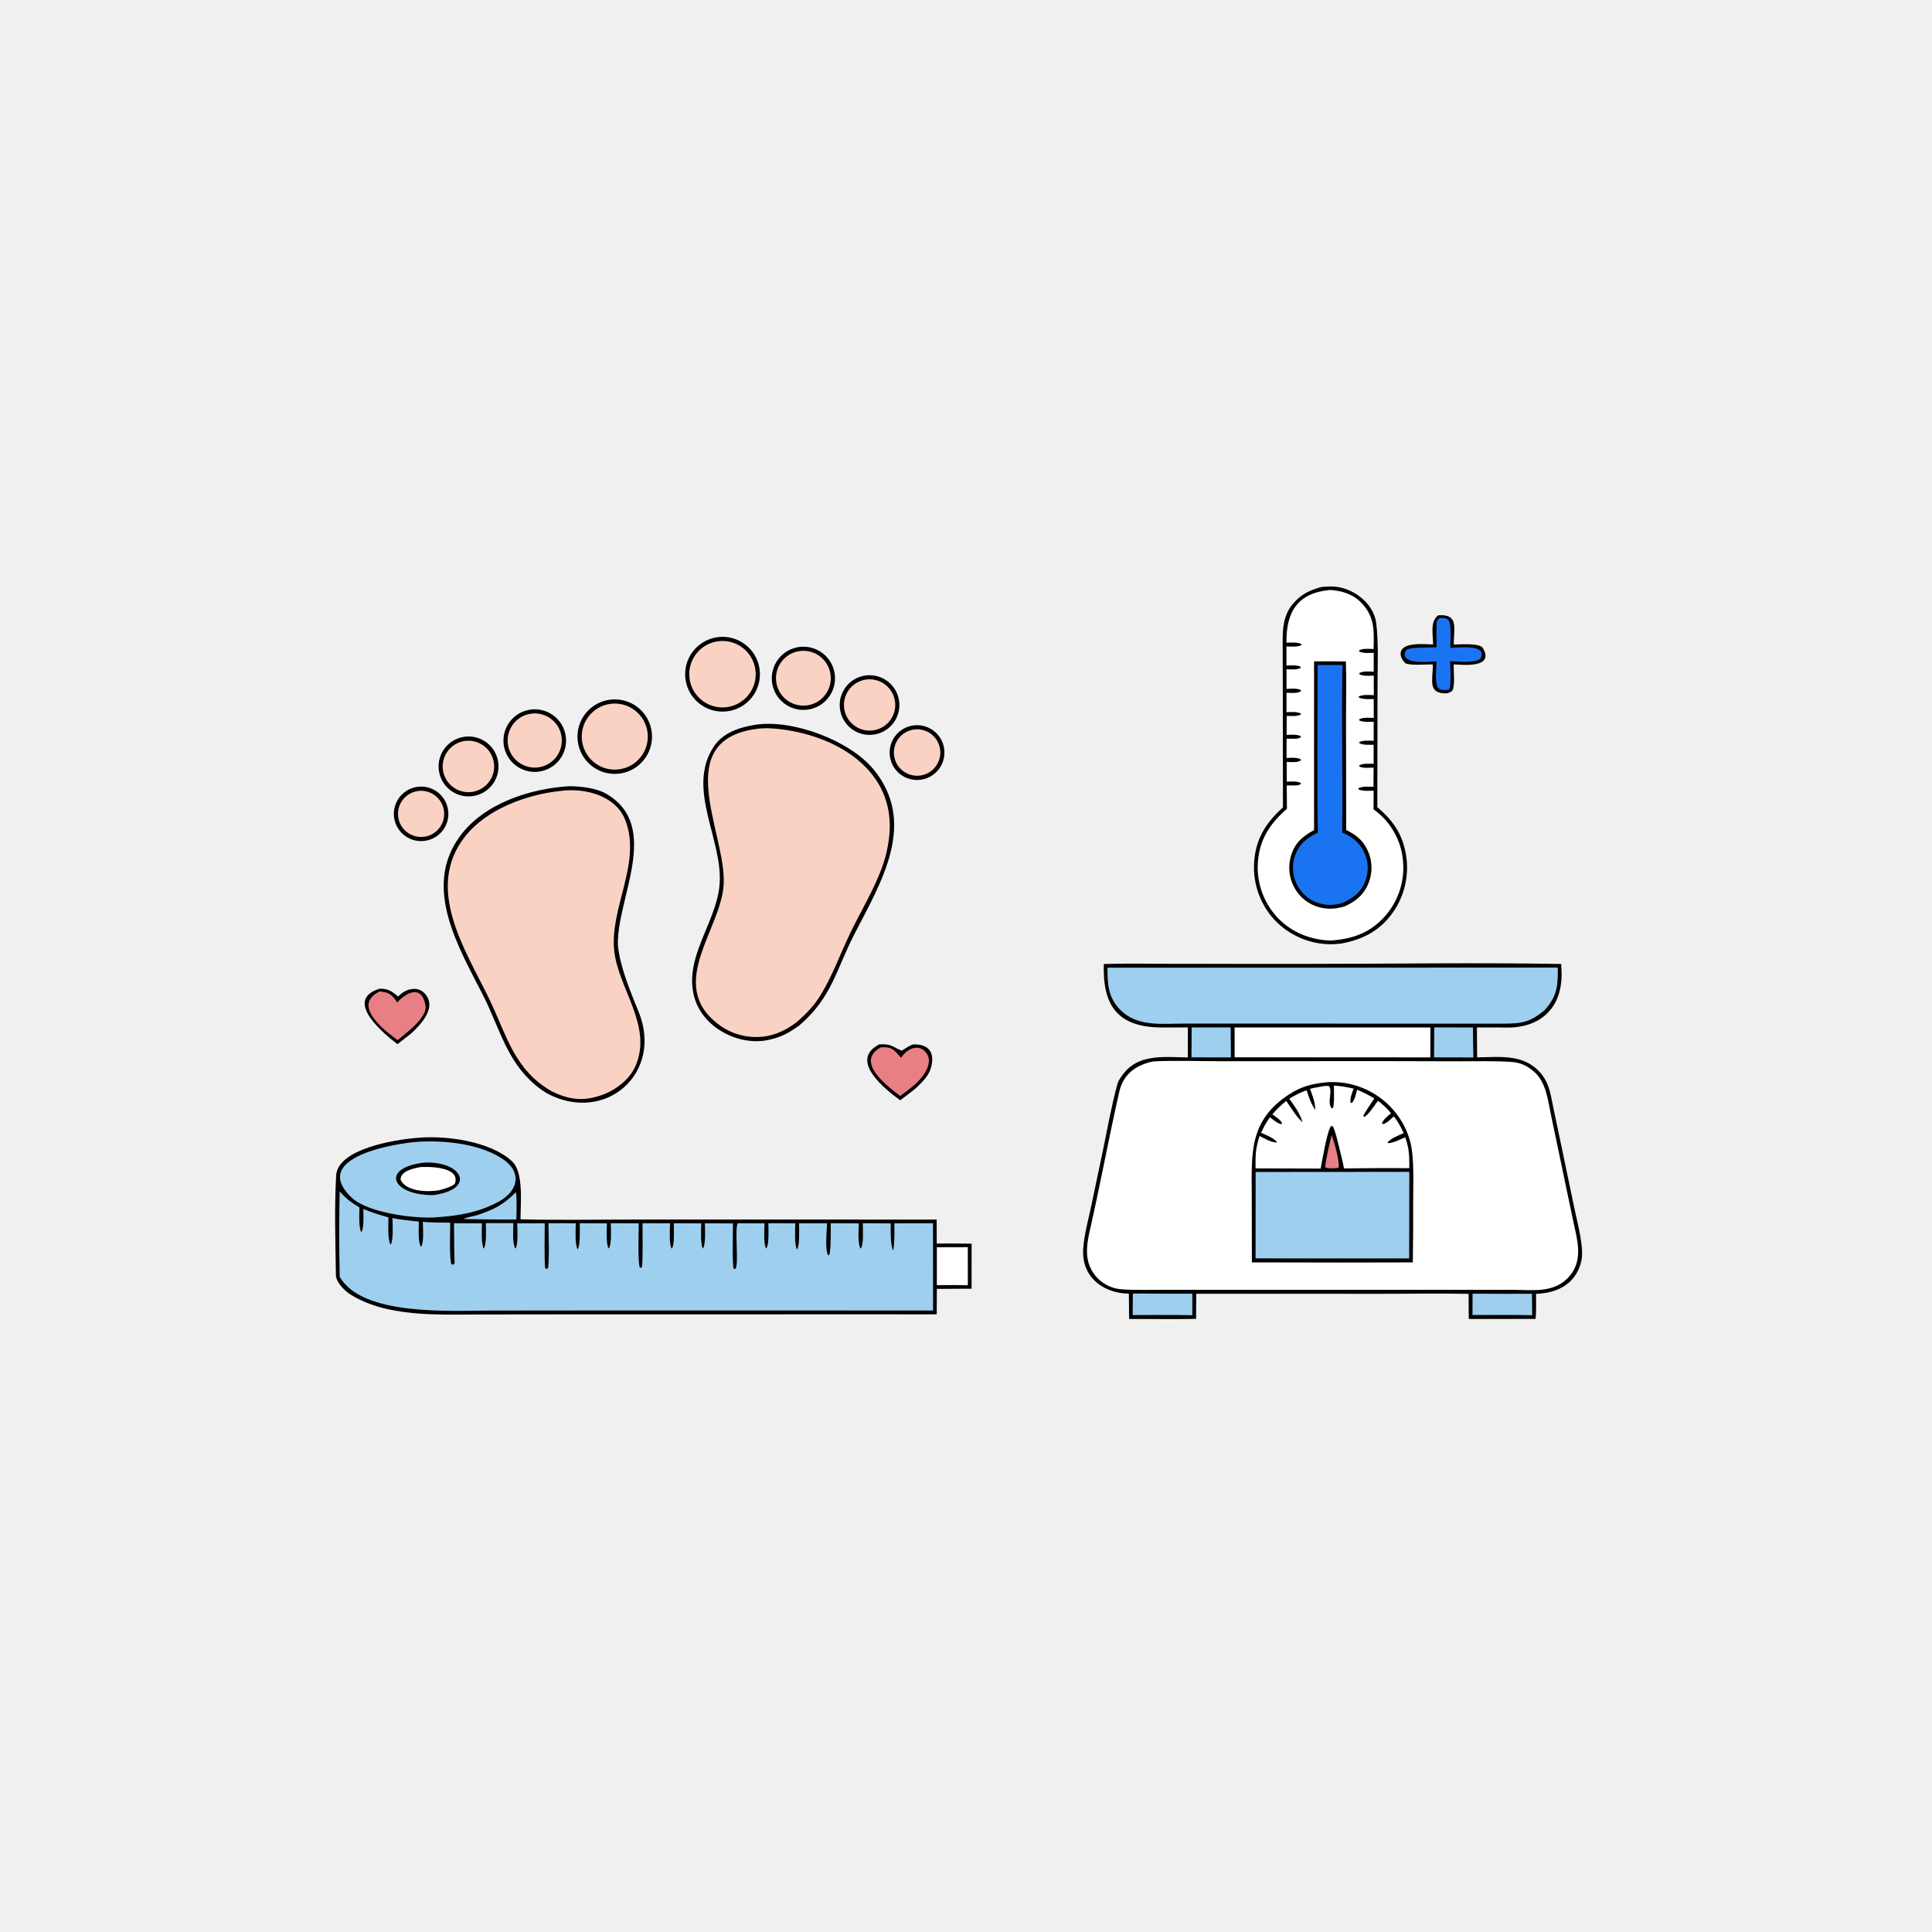
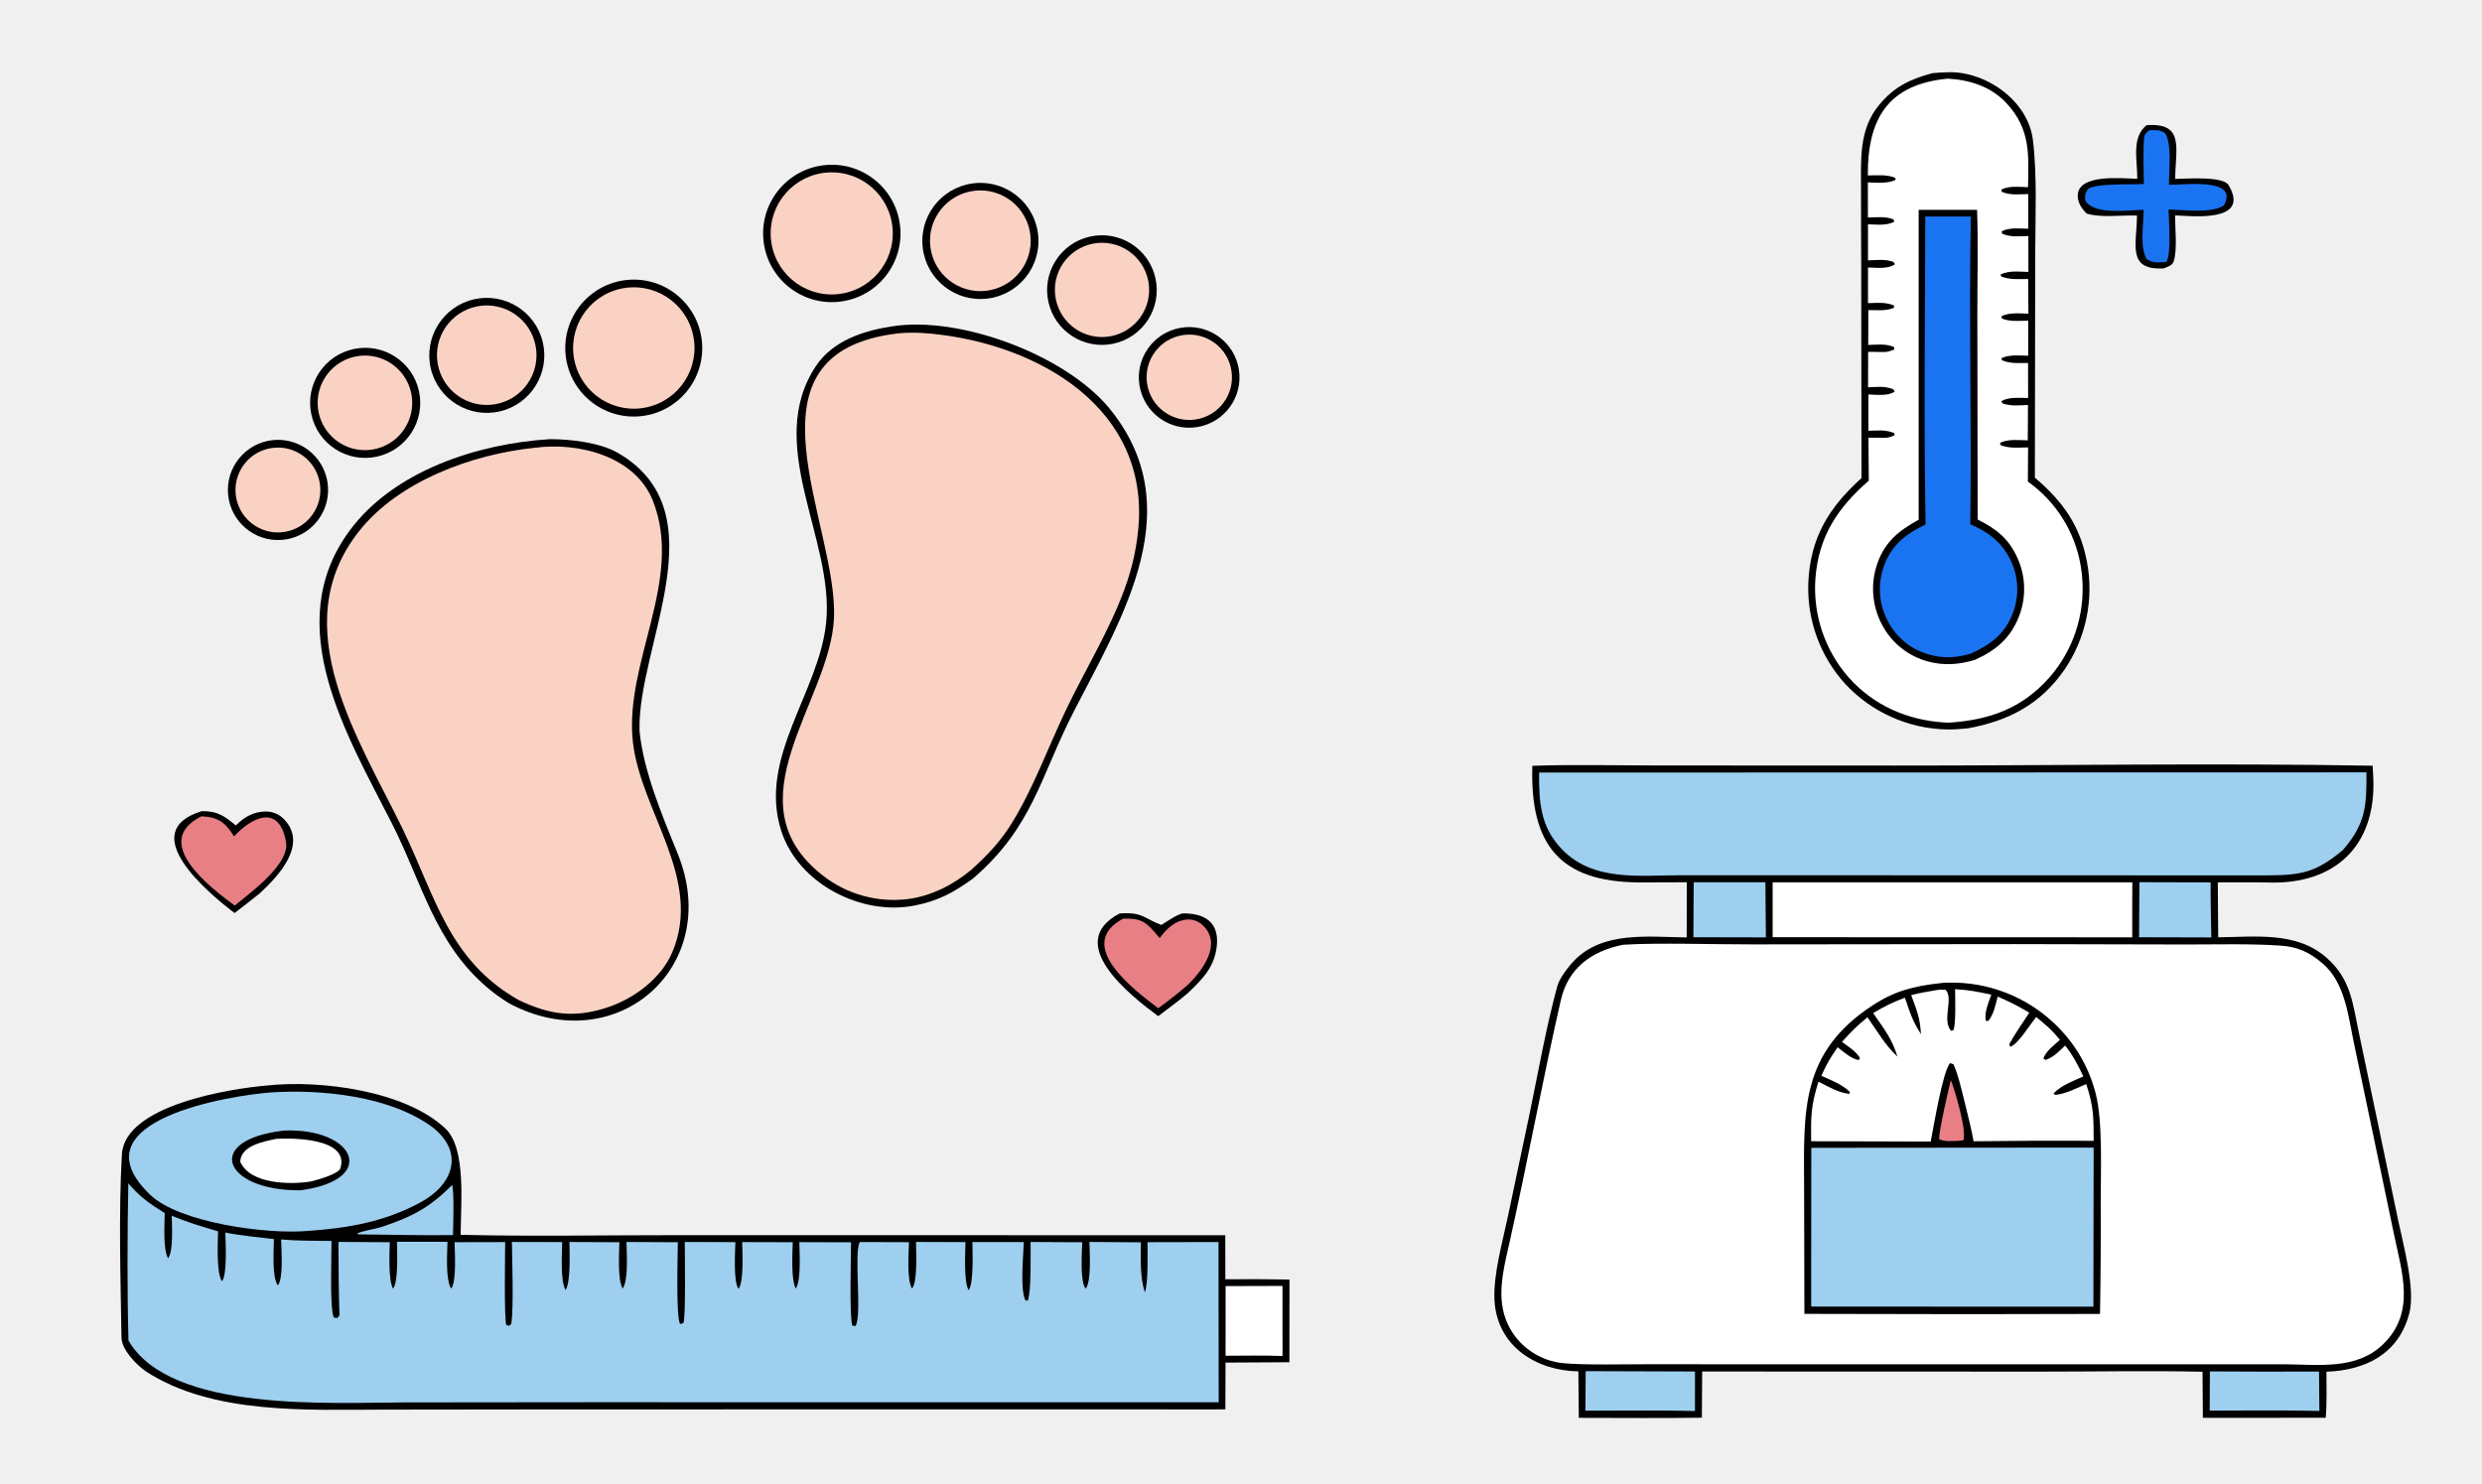
- <svg xmlns="http://www.w3.org/2000/svg" width="1024" height="1024" viewBox="0 0 1024 1024">
+ <svg xmlns="http://www.w3.org/2000/svg" width="716" height="428" viewBox="143 290 716 428">
  <path fill="#010000" d="M585.044 510.947C596.617 510.546 609.89 510.853 621.555 510.854L689.782 510.882C735.161 510.899 782.259 510.123 827.461 510.924C827.551 512.307 827.619 513.691 827.665 515.077C828.241 534.121 816.563 545.183 797.498 544.631C792.839 544.496 787.516 544.609 782.789 544.579L782.898 560.427C793.709 560.332 805.396 558.714 814.057 566.236C821.224 572.462 821.689 579.519 823.513 588.118L828.401 611.375L834.767 641.854C836.265 649.038 839.836 661.871 838.044 668.851C835.014 680.649 825.368 685.378 814.122 685.773C814.146 690.09 814.279 694.787 813.913 699.055L778.477 699.082L778.382 685.779C763.199 685.433 746.632 685.761 731.348 685.744L634.037 685.713L633.945 699.04C622.252 699.218 610.172 699.075 598.449 699.081L598.321 685.675C586.212 685.488 574.805 678.458 574.114 665.049C573.741 657.814 576.516 647.995 578.059 640.683L584.411 610.573C586.848 598.796 589.093 586.045 592.267 574.464C592.881 572.225 595.48 568.836 597.139 567.133C605.449 558.606 618.328 560.331 629.576 560.469L629.598 544.553L615.959 544.596C592.738 544.513 584.353 533.523 585.044 510.947Z" />
  <path fill="white" d="M611.205 562.58C621.207 561.957 637.82 562.497 648.538 562.476L724.064 562.394L773.646 562.505C782.466 562.506 791.943 562.237 800.72 562.821C805.829 563.136 809.167 564.687 813.067 568.02C819.527 573.539 820.405 583.154 822.098 591.166L827.7 617.841L833.582 645.97C835.928 657.275 839.95 668.743 830.377 677.941C822.762 685.257 811.969 683.711 802.25 683.629L662.7 683.637L618.531 683.61C611.837 683.601 600.426 683.902 594.027 683.317C590.87 683.015 587.83 681.963 585.162 680.248C580.585 677.344 577.436 672.654 576.482 667.318C575.333 661.232 577.115 654.484 578.45 648.52C583.654 625.275 587.964 601.814 593.254 578.595C595.392 569.21 602.187 564.42 611.205 562.58Z" />
  <path fill="#010000" d="M702.464 573.692C704.094 573.484 705.427 573.486 707.066 573.515C718.392 573.779 729.155 578.503 737.016 586.659C742.128 591.938 745.77 598.462 747.582 605.583C749.612 613.611 749.015 627.759 749.007 636.63C749.058 647.452 748.993 658.275 748.81 669.096L710.75 669.164L663.526 669.081L663.447 632.894C663.371 610.963 662.104 593.783 683.305 580.008C689.633 575.897 695.031 574.533 702.464 573.692Z" />
  <path fill="#9ECFEF" d="M665.517 621.175L746.968 621.108L746.896 667.007L665.483 666.975L665.517 621.175Z" />
  <path fill="white" d="M701.68 575.657C702.69 575.496 703.212 575.568 704.26 575.587C706.666 578.033 703.125 584.237 705.816 587.402L706.527 587.222C707.29 585.216 707.007 577.966 706.999 575.401C711.197 575.658 713.284 576.093 717.442 576.985C716.628 579.371 715.331 582.219 715.883 584.587L716.633 584.519C718.236 582.421 718.594 580.13 719.29 577.537C722.968 579.148 724.943 580.152 728.413 582.174C726.637 584.888 724.136 588.491 722.625 591.251L722.898 592.025C725.196 591.279 728.373 585.884 730.405 583.439C733.455 585.96 734.772 586.995 737.258 590.025C735.484 591.635 733.145 593.293 732.464 595.448L733.105 595.822C735.541 594.963 736.832 593.435 738.756 591.663C741.18 594.762 742.305 597.081 744.01 600.572C740.855 602.006 737.743 603.058 735.371 605.501L735.863 605.906C738.821 605.644 742.046 603.982 744.823 602.764C746.96 609.193 746.965 612.344 746.976 619.143C735.428 619.078 723.88 619.125 712.333 619.284C711.708 615.733 710.73 611.996 709.876 608.472C709.039 605.185 707.89 599.952 706.525 597.063L705.586 596.735C703.477 598.777 700.764 615.369 699.97 619.369L665.472 619.269C665.387 611.842 665.422 609.101 667.585 602.08C670.53 603.557 673.326 605.294 676.544 605.612L676.585 604.981C674.211 602.753 671.404 601.755 668.408 600.384C670.181 596.579 670.737 595.605 673.119 592.164C675.109 593.694 676.777 595.3 679.16 595.865L679.553 595.271C678.446 593.314 676.251 592.011 674.371 590.625C677.124 587.513 678.547 586.114 681.723 583.507C684.49 587.394 686.86 591.648 690.374 594.846C688.709 589.491 686.477 586.849 683.361 582.305C686.947 580.181 688.69 579.318 692.533 577.85C693.976 582.151 694.703 584.565 697.154 588.37C696.888 583.614 695.956 581.548 694.331 577.124C696.791 576.454 699.172 576.092 701.68 575.657Z" />
  <path fill="#E87F85" d="M705.773 601.635C706.969 604.612 710.433 616.375 709.373 618.995L707.625 619.183C705.544 619.215 704.268 619.425 702.377 618.697C702.383 615.989 705.013 604.733 705.773 601.635Z" />
  <path fill="#9ECFEF" d="M586.988 512.9L825.666 512.845C825.712 522.47 825.521 527.533 818.874 535.248C810.913 541.928 806.625 542.52 796.571 542.568L667.334 542.532L627.972 542.527C615.952 542.518 602.621 544.452 593.542 534.997C587.26 528.454 586.968 521.314 586.988 512.9Z" />
  <path fill="white" d="M654.366 544.576L758.126 544.579C758.087 549.863 758.081 555.148 758.106 560.433L654.369 560.403L654.366 544.576Z" />
  <path fill="#9ECFEF" d="M600.443 685.608L631.968 685.709L631.962 697.101C621.569 696.86 610.767 697.009 600.344 697.012L600.443 685.608Z" />
  <path fill="#9ECFEF" d="M780.5 685.685C790.993 685.755 801.486 685.768 811.98 685.723L812.09 697.087C801.686 696.843 790.878 696.99 780.444 696.992L780.5 685.685Z" />
  <path fill="#9ECFEF" d="M631.594 544.545L652.276 544.562L652.418 560.456L631.505 560.411L631.594 544.545Z" />
  <path fill="#9ECFEF" d="M760.173 544.534L780.711 544.586C780.682 549.777 780.839 555.258 780.914 560.471L760.072 560.417L760.173 544.534Z" />
  <path fill="#010000" d="M219.857 603.211C235.084 601.499 259.812 604.596 271.484 615.607C277.641 621.416 275.881 637.822 275.889 646.267C295.946 646.775 317.822 646.358 338.052 646.374L496.464 646.395L496.48 659.099C502.648 659.033 508.817 659.059 514.984 659.177L514.964 683.035L496.54 683.138L496.487 696.62C489.298 696.712 481.953 696.63 474.75 696.627L304.832 696.646L253.567 696.707C231.607 696.73 204.348 698.217 185.033 685.645C182.356 683.772 178.15 679.491 178.045 675.965C177.779 658.787 177.195 640.143 178.162 623.073C178.973 608.762 209.885 604.049 219.857 603.211Z" />
  <path fill="#9ECFEF" d="M180.016 631.411C183.466 635.44 186.073 637.2 190.523 640.013C190.455 643.301 190.016 650.385 191.474 653.065C193.062 651.214 192.589 643.603 192.552 640.784C197.283 642.72 201.025 643.82 205.894 645.267C205.856 648.513 205.35 657.347 207.057 659.693C208.614 657.481 208.067 648.674 207.997 645.604C212.228 646.486 217.652 646.982 222.023 647.5C221.977 650.705 221.4 658.581 223.173 660.875C224.779 658.752 224.186 650.651 224.095 647.607C228.867 648.034 233.829 647.991 238.633 648.04C238.655 652.029 238.064 667.688 239.32 670.17L240.346 670.266C240.554 669.985 240.762 669.704 240.97 669.422C240.669 664.886 240.668 652.225 240.642 648.319L255.442 648.408C255.369 651.747 254.969 659.099 256.379 661.803C257.982 659.718 257.545 651.287 257.516 648.285L272.091 648.296C272.014 651.725 271.484 659.083 273.141 661.796C274.739 659.876 274.197 651.282 274.137 648.398L288.729 648.368C288.728 651.383 288.38 670.434 289.057 672.318L289.901 672.513L290.5 671.944C291.214 667.234 290.739 653.642 290.677 648.331L305.176 648.364C305.134 651.685 304.606 659.56 306.155 662.178C307.672 659.951 307.294 651.405 307.273 648.345L321.673 648.408C321.606 651.483 321.128 659.526 322.646 661.763C324.313 659.244 323.785 651.7 323.716 648.34L338.54 648.407C338.522 652.14 337.945 670.386 339.221 672.003L340.168 671.715C340.841 669.723 340.551 651.965 340.536 648.334L355.144 648.38C355.065 651.314 354.522 659.831 356.051 661.859C357.631 659.826 357.15 651.327 357.105 648.367L371.687 648.402C371.61 651.47 371.154 659.455 372.597 661.787C374.145 659.151 373.654 651.78 373.588 648.388C378.56 648.375 383.533 648.39 388.505 648.431C388.49 652.303 388.007 670.154 388.884 672.469L389.778 672.584C391.771 669.82 389.223 651.084 391.058 648.353L405.224 648.395C405.123 651.761 404.56 659.152 406.098 661.774C407.734 659.818 407.282 651.252 407.241 648.328L421.519 648.372C421.453 651.436 420.996 659.952 422.437 662.245C423.934 660.219 423.537 651.32 423.516 648.355L438.355 648.373C438.199 652.573 437.231 661.846 438.794 665.16L439.482 665.268C440.544 662.628 440.289 651.701 440.296 648.341L455.204 648.416C455.11 651.341 454.496 659.846 456.204 661.789C457.879 659.756 457.342 651.305 457.272 648.327L472.124 648.436C472.065 653.096 471.844 658.397 473.251 662.871C474.278 660.387 474.047 651.546 474.03 648.396L494.509 648.352L494.563 694.588L312.583 694.577L259.976 694.629C238.623 694.651 192.064 697.65 180.062 676.763C179.671 662.232 179.737 645.969 180.016 631.411Z" />
  <path fill="#9ECFEF" d="M221.032 605.2C235.727 604.232 255.332 606.172 267.641 615.13C277.077 622.416 273.81 631.742 264.371 636.878C254.04 642.5 243.466 644.346 231.876 645.143C220.12 646.231 194.818 642.802 186.395 634.784C163.598 613.083 210.484 605.952 221.032 605.2Z" />
  <path fill="#010000" d="M224.933 616.193C245.257 615.359 252.466 630.33 229.703 633.432C207.474 633.629 201.438 618.889 224.933 616.193Z" />
  <path fill="white" d="M222.645 618.588C226.057 618.345 244.002 617.999 241.197 627.073C240.688 628.721 234.627 630.419 232.521 630.912C226.558 631.842 215.096 631.655 212.295 625.171C212.495 620.569 218.888 619.389 222.645 618.588Z" />
  <path fill="white" d="M496.556 661.067L512.966 661.019L512.978 681.231C507.615 681.034 501.936 681.144 496.546 681.161L496.556 661.067Z" />
  <path fill="#9ECFEF" d="M273.435 631.89C274.069 634.279 273.731 643.382 273.673 646.35C264.824 646.476 255.376 646.234 246.495 646.145L245.973 645.956C247.169 645.185 251.36 644.564 253.085 643.997C261.969 641.074 267.042 638.322 273.435 631.89Z" />
  <path fill="#010000" d="M400.321 384.16C419.913 381.065 450.119 392.327 462.908 407.672C486.506 436.312 466.916 467.75 452.843 495.122C442.99 514.286 440.999 528.636 423.587 543.555C417.973 547.558 413.68 549.941 406.735 551.29C391.412 554.266 373.238 544.928 368.369 529.714C361.581 508.501 379.369 489.721 381.338 469.498C383.679 445.446 363.272 418.189 378.455 395.492C383.337 388.27 392.11 385.414 400.321 384.16Z" />
  <path fill="#FAD2C4" d="M402.249 386.168C404.206 385.976 407.019 385.93 408.97 386.061C439.343 388.095 473.168 405.562 471.55 440.145C471.172 446.93 469.77 453.618 467.393 459.984C463.208 471.511 456.105 483.235 450.729 494.376C445.451 505.312 441.328 516.968 435.021 527.269C431.612 532.839 427.957 536.619 423.177 540.977C417.923 545.329 411.619 548.552 404.798 549.413C396.076 550.466 387.292 548.021 380.369 542.614C353.203 521.394 382.344 492.564 383.571 468.597C384.968 441.341 354.416 391.646 402.249 386.168Z" />
  <path fill="#010000" d="M301.674 416.705C307.565 416.709 316.059 417.674 321.229 420.661C350.924 437.819 326.749 476.291 327.491 500.925C328.609 512.483 334.079 525.427 338.516 536.352C351.679 568.762 320.879 595.961 289.95 579.53C287.678 578.163 285.525 576.607 283.514 574.879C268.49 562.157 264.633 544.473 256.135 527.729C243.264 502.37 223.704 470.503 243.809 443.168C256.555 425.839 280.75 417.987 301.674 416.705Z" />
  <path fill="#FAD2C4" d="M297.299 419.189C309.874 417.501 326.278 421.6 331.363 434.528C340.328 457.32 322.931 481.252 325.591 504.21C327.918 524.288 345.902 543.748 336.913 564.802C333.753 572.244 326.037 578.019 318.524 580.56C308.791 583.852 301.543 582.82 292.535 578.483C272.401 567.038 268.572 548.578 259.209 529.262C246.691 503.439 224.785 470.786 246.597 443.235C258.031 428.792 279.265 421.031 297.299 419.189Z" />
  <path fill="#010000" d="M700.468 311.108C702.125 310.95 703.787 310.859 705.452 310.837C716.438 310.773 728.088 319.372 729.437 330.329C730.721 340.754 730.128 352.92 730.116 363.462L730.013 427.817C737.987 434.59 743.051 441.537 745.039 452.097C747.098 462.934 744.753 474.145 738.525 483.249C731.602 493.231 722.396 498.008 710.717 500.135C708.754 500.334 706.495 500.523 704.533 500.468C693.466 500.205 682.969 495.508 675.397 487.433C668.094 479.45 664.234 468.908 664.657 458.096C665.237 445.065 670.63 436.393 679.997 427.94L679.913 366.372C679.891 359.238 679.846 352.017 679.86 344.927C679.878 336.299 679.154 327.533 684.966 320.422C689.464 314.918 694.01 312.869 700.468 311.108Z" />
  <path fill="white" d="M704.895 312.688C711.251 313.05 717.273 314.955 721.732 319.678C728.846 327.211 728.23 334.743 728.033 344.005C725.325 343.927 722.759 343.555 720.35 344.68L720.445 345.333C722.89 346.392 725.37 346.054 728.103 345.995L728.105 355.994C725.453 355.934 722.747 355.582 720.418 356.743L720.599 357.449C723.143 358.475 725.355 358.167 728.136 358.103L728.139 368.458C725.103 368.39 722.826 368.012 720.119 369.169L720.289 369.777C722.89 370.765 725.264 370.511 728.082 370.498L728.146 380.501C725.626 380.442 722.468 380.086 720.332 381.29L720.561 381.923C722.9 382.87 725.492 382.559 728.089 382.512L728.087 392.63C725.387 392.582 722.883 392.264 720.454 393.282L720.465 393.914C722.88 394.994 725.342 394.727 728.051 394.733L728.064 404.838C725.538 404.814 722.419 404.487 720.324 405.747L720.709 406.403C723.178 407.239 725.388 406.938 728.024 406.846L727.969 417.047C725.093 416.987 722.549 416.63 719.965 417.735L720.102 418.426C722.663 419.436 725.248 419.128 728.059 419.084L727.991 428.937C728.935 429.646 729.945 430.407 730.837 431.178C738.42 437.755 743.05 447.096 743.691 457.113C744.45 467.458 741.031 477.675 734.197 485.478C726.22 494.484 716.849 497.735 705.215 498.503C704.82 498.492 704.425 498.475 704.031 498.453C693.332 497.839 683.493 493.546 676.317 485.483C669.442 477.653 665.979 467.401 666.699 457.006C667.59 444.769 673.129 436.489 682.107 428.681L681.992 416.288C682.913 416.294 683.833 416.294 684.753 416.289C687.055 416.299 687.511 416.516 689.555 415.582L689.399 414.93C686.858 413.919 684.757 414.22 681.994 414.29L681.99 403.809C684.415 403.899 687.632 404.324 689.573 402.983L689.19 402.318C686.58 401.311 684.711 401.64 681.899 401.756L681.915 391.518L684.003 391.527C686.579 391.556 687.19 391.813 689.482 390.802L689.385 390.115C686.87 389.116 684.687 389.438 681.943 389.522L681.974 379.46C684.651 379.468 686.99 379.791 689.388 378.793L689.36 378.125C686.87 377.11 684.604 377.41 681.871 377.462L681.884 367.171C684.264 367.247 687.789 367.662 689.655 366.247L689.246 365.579C686.835 364.701 684.49 365.031 681.877 365.128L681.875 354.719C684.364 354.785 687.341 355.153 689.472 353.965L689.227 353.284C686.83 352.381 684.46 352.692 681.848 352.765L681.837 342.621C684.496 342.69 687.544 343.034 689.876 341.887L689.639 341.247C687.077 340.304 684.599 340.59 681.825 340.633C681.728 324.374 687.541 314.339 704.895 312.688Z" />
  <path fill="#010000" d="M696.49 350.541L713.338 350.553C713.682 359.806 713.412 370.927 713.415 380.289L713.506 439.891C718.795 442.569 722.265 445.152 724.905 450.797C727.38 456.134 727.587 462.246 725.478 467.738C723.014 474.134 718.7 477.71 712.661 480.411C708.166 481.735 703.882 482.097 699.285 480.882C693.616 479.394 688.818 475.62 686.036 470.46C683.232 465.324 682.58 459.285 684.225 453.668C686.308 446.658 690.466 443.269 696.491 439.96L696.49 350.541Z" />
  <path fill="#1A74F1" d="M698.401 352.474L711.55 352.481C710.94 381.769 711.808 411.838 711.387 441.258C716.62 443.526 720.513 446.424 723.059 451.717C725.32 456.443 725.55 461.888 723.696 466.787C721.329 473.085 717.138 476.032 711.376 478.654C707.118 479.821 703.478 480.044 699.177 478.762C694.098 477.27 689.867 473.738 687.491 469.008C685.01 464.191 684.623 458.565 686.421 453.455C688.694 447.141 692.782 444.079 698.481 441.321C697.975 412.266 698.333 381.565 698.401 352.474Z" />
  <path fill="#010000" d="M380.368 337.709C391.279 336.272 401.272 344.001 402.623 354.923C403.974 365.846 396.165 375.776 385.232 377.04C374.422 378.29 364.626 370.588 363.29 359.788C361.955 348.987 369.579 339.131 380.368 337.709Z" />
  <path fill="#FAD2C4" d="M381.94 339.755C391.59 339.21 399.877 346.544 400.509 356.189C401.141 365.834 393.883 374.186 384.244 374.906C374.481 375.635 365.996 368.262 365.356 358.493C364.716 348.723 372.165 340.306 381.94 339.755Z" />
  <path fill="#010000" d="M323.681 370.796C334.571 369.607 344.348 377.507 345.473 388.403C346.598 399.3 338.64 409.03 327.738 410.09C316.926 411.142 307.294 403.265 306.178 392.459C305.063 381.654 312.883 371.975 323.681 370.796Z" />
  <path fill="#FAD2C4" d="M322.092 373.303C331.51 371.239 340.825 377.177 342.929 386.587C345.033 395.996 339.134 405.335 329.733 407.479C320.277 409.635 310.869 403.693 308.753 394.228C306.636 384.762 312.618 375.379 322.092 373.303Z" />
  <path fill="#010000" d="M421.805 343.259C427.685 341.807 433.891 343.643 438.036 348.06C442.18 352.477 443.618 358.787 441.795 364.564C439.972 370.34 435.173 374.682 429.243 375.92C420.303 377.787 411.514 372.147 409.486 363.242C407.458 354.337 412.937 345.448 421.805 343.259Z" />
  <path fill="#FAD2C4" d="M422.76 345.265C430.625 343.578 438.365 348.602 440.024 356.474C441.683 364.345 436.631 372.067 428.754 373.698C420.916 375.321 413.242 370.3 411.591 362.468C409.94 354.636 414.934 346.944 422.76 345.265Z" />
  <path fill="#010000" d="M279.76 376.355C288.673 374.333 297.541 379.9 299.595 388.805C301.65 397.71 296.115 406.599 287.218 408.686C278.275 410.783 269.329 405.214 267.264 396.263C265.199 387.311 270.802 378.386 279.76 376.355Z" />
  <path fill="#FAD2C4" d="M280.751 378.377C288.597 376.896 296.144 382.101 297.548 389.961C298.952 397.821 293.673 405.316 285.799 406.642C278.035 407.95 270.666 402.76 269.281 395.009C267.897 387.258 273.014 379.838 280.751 378.377Z" />
  <path fill="#010000" d="M245.207 390.666C253.75 388.943 262.085 394.427 263.885 402.954C265.685 411.481 260.277 419.866 251.767 421.743C243.147 423.644 234.63 418.151 232.807 409.514C230.984 400.877 236.554 392.411 245.207 390.666Z" />
  <path fill="#FAD2C4" d="M246.294 392.739C251.174 392.022 256.062 393.997 259.075 397.902C262.089 401.808 262.759 407.037 260.827 411.576C258.895 416.116 254.663 419.258 249.759 419.795C242.367 420.604 235.689 415.344 234.745 407.968C233.8 400.592 238.936 393.819 246.294 392.739Z" />
  <path fill="#010000" d="M457.354 358.277C465.911 356.319 474.425 361.704 476.323 370.274C478.221 378.845 472.776 387.321 464.192 389.159C455.694 390.978 447.319 385.599 445.44 377.113C443.561 368.627 448.882 360.215 457.354 358.277Z" />
  <path fill="#FAD2C4" d="M458.396 360.282C465.81 358.89 472.94 363.799 474.284 371.221C475.628 378.644 470.673 385.742 463.242 387.038C455.879 388.322 448.86 383.422 447.528 376.067C446.196 368.713 451.05 361.662 458.396 360.282Z" />
  <path fill="#010000" d="M762.232 326.121C773.373 325.303 770.52 332.988 770.499 341.623C774.073 341.556 784.325 340.779 785.89 343.408C792.62 354.72 773.894 352.162 770.47 352.156C770.422 355.957 771.148 361.649 770.112 365.283C769.725 366.639 768.367 366.948 767.165 367.446C756.485 367.998 759.405 360.585 759.473 352.19C755.043 352.038 748.952 352.873 745.003 351.636C743.625 350.387 742.455 348.575 742.381 346.688C742.117 339.963 755.289 341.509 759.554 341.581C759.608 336.119 757.778 329.742 762.232 326.121Z" />
  <path fill="#1A74F1" d="M763.064 327.567C765.609 327.603 765.695 327.303 767.599 328.439C769.58 331.566 768.697 339.081 768.692 343.324C773.062 343.376 789.05 341.129 784.545 349.263C781.111 351.585 773.151 350.591 768.57 350.435C768.671 353.741 769.435 363.489 767.908 365.58C765.371 365.704 764.332 366.013 762.314 364.827C760.218 361.458 761.357 355.353 761.38 350.543C756.492 350.61 747.014 352.118 744.543 347.804C744.467 346.052 744.42 346.169 745.254 344.633C747.24 342.811 757.605 343.328 761.45 343.079C761.381 339.032 761.253 334.734 761.444 330.691C761.54 328.647 761.86 328.626 763.064 327.567Z" />
  <path fill="#010000" d="M465.971 553.558C472.735 553.068 473.062 555.052 477.992 556.856C478.111 556.9 482.797 553.546 484.32 553.537C490.256 553.504 494.434 555.847 494.081 562.217C493.629 568.89 489.976 572.404 485.539 576.652C482.944 578.845 479.847 581.103 477.115 583.184C469.016 577.202 449.756 562.087 465.971 553.558Z" />
  <path fill="#E87F85" d="M467.001 555.047C472.96 554.894 473.838 556.368 477.536 560.651C479.484 558.008 482.022 555.523 485.489 555.308C487.082 555.2 488.649 555.75 489.826 556.828C495.745 562.18 489.973 569.893 485.811 574.021C482.723 576.694 480.427 578.493 477.115 580.893C470.177 575.643 452.802 562.588 467.001 555.047Z" />
  <path fill="#010000" d="M201.18 524.04C205.851 523.96 207.669 525.451 211.052 528.156C213.358 525.745 216.246 524.144 219.649 524.136C221.599 524.115 223.472 524.888 224.839 526.278C232.048 533.545 223.254 542.833 217.978 547.719C215.563 549.652 213.126 551.559 210.669 553.44C203.306 547.83 181.776 530.054 201.18 524.04Z" />
  <path fill="#E87F85" d="M201.113 525.516C205.939 525.759 207.984 527.239 210.509 531.325C215.298 526.097 223.463 521.541 225.515 532.907C226.24 536.921 221.949 541.428 219.126 544.206C216.758 546.467 213.312 549.15 210.717 551.286C203.461 545.948 186.403 532.866 201.113 525.516Z" />
  <path fill="#010000" d="M482.19 384.891C489.955 382.75 497.978 387.339 500.069 395.117C502.161 402.895 497.521 410.889 489.73 412.932C482.008 414.956 474.1 410.366 472.028 402.657C469.955 394.948 474.494 387.012 482.19 384.891Z" />
  <path fill="#FAD2C4" d="M483.125 386.905C489.691 385.28 496.339 389.258 498.011 395.813C499.682 402.367 495.752 409.043 489.21 410.762C482.601 412.498 475.842 408.52 474.153 401.898C472.464 395.276 476.491 388.546 483.125 386.905Z" />
  <path fill="#010000" d="M220.277 417.208C225.375 416.158 230.644 417.93 234.07 421.849C237.496 425.767 238.551 431.225 236.83 436.137C235.109 441.049 230.88 444.657 225.757 445.581C217.972 446.984 210.506 441.868 209.006 434.101C207.505 426.334 212.529 418.805 220.277 417.208Z" />
  <path fill="#FAD2C4" d="M221.616 419.233C228.223 418.384 234.296 422.974 235.282 429.562C236.269 436.149 231.807 442.317 225.242 443.441C220.871 444.19 216.436 442.516 213.65 439.066C210.864 435.615 210.162 430.928 211.815 426.812C213.468 422.697 217.217 419.797 221.616 419.233Z" />
</svg>
